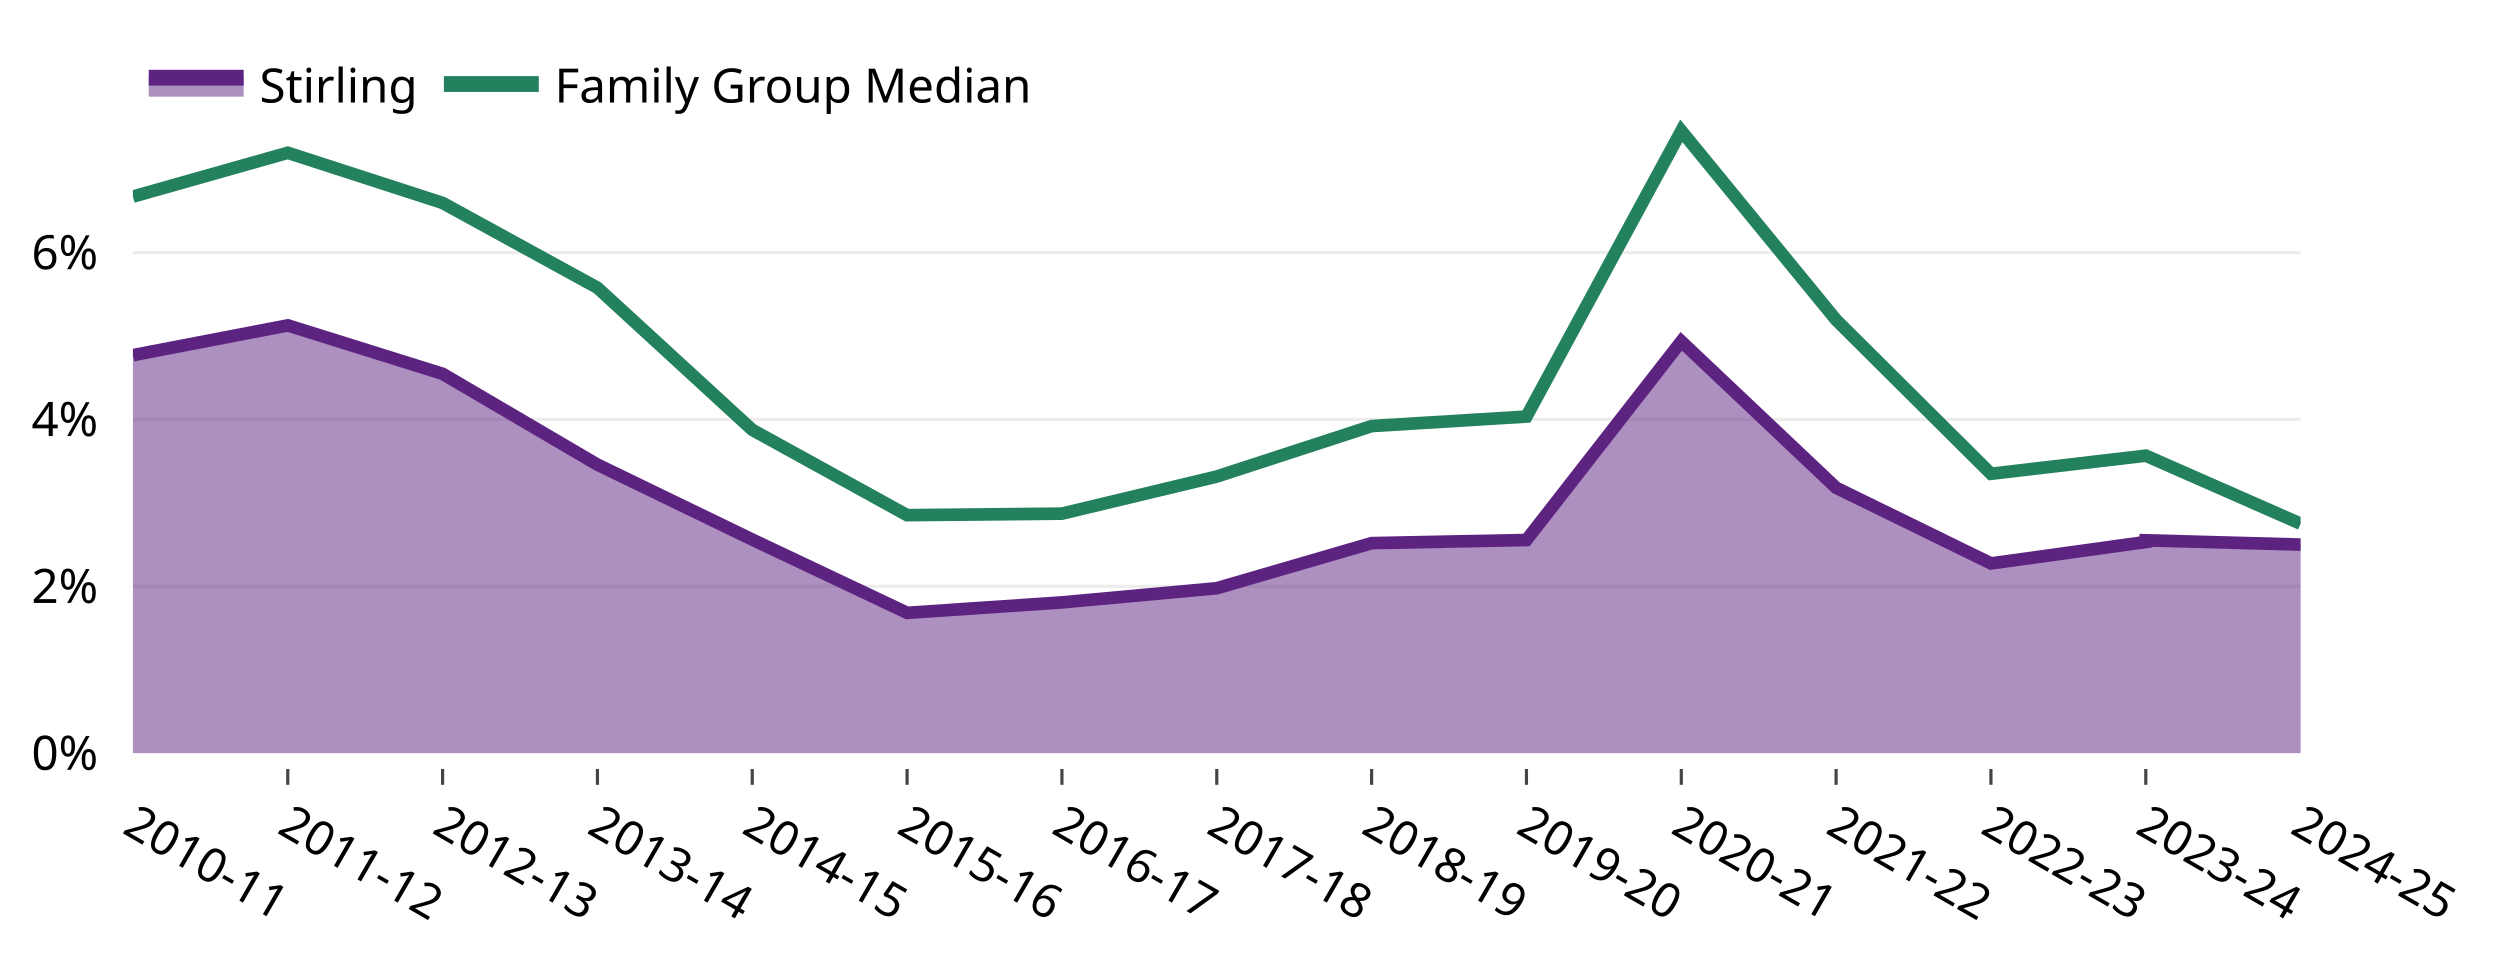
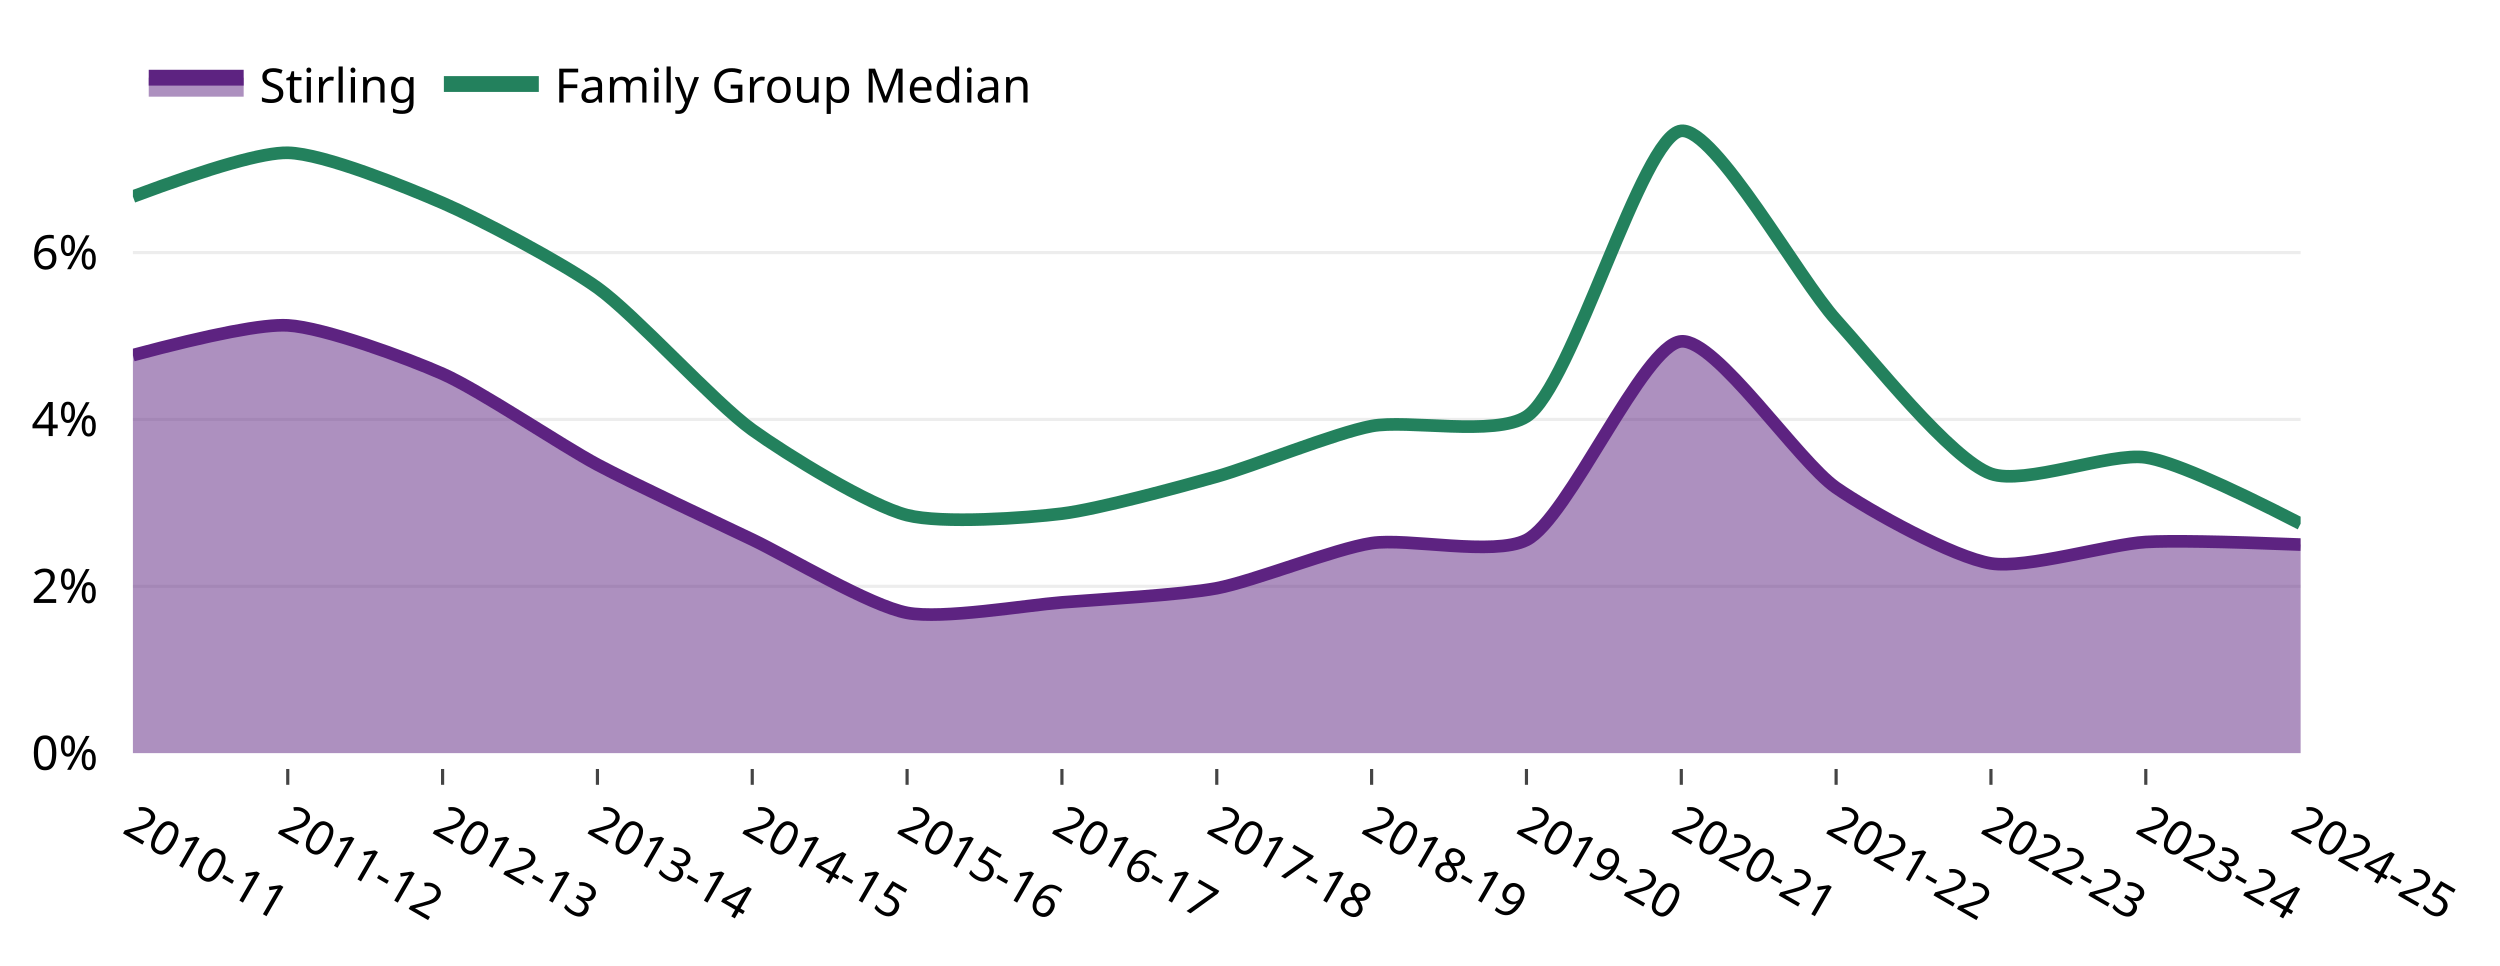
<svg xmlns="http://www.w3.org/2000/svg" class="main-svg" width="790" height="305" style="" viewBox="0 0 790 305">
  <rect x="0" y="0" width="790" height="305" style="fill: rgb(255, 255, 255); fill-opacity: 1;" />
-   <defs id="defs-04a93e">
+   <defs id="defs-c35e8b">
    <g class="clips">
-       <clipPath id="clip04a93exyplot" class="plotclip">
+       <clipPath id="clipc35e8bxyplot" class="plotclip">
        <rect width="685" height="207" />
      </clipPath>
-       <clipPath class="axesclip" id="clip04a93ex">
+       <clipPath class="axesclip" id="clipc35e8bx">
        <rect x="42" y="0" width="685" height="305" />
      </clipPath>
-       <clipPath class="axesclip" id="clip04a93ey">
+       <clipPath class="axesclip" id="clipc35e8by">
        <rect x="0" y="31" width="790" height="207" />
      </clipPath>
-       <clipPath class="axesclip" id="clip04a93exy">
+       <clipPath class="axesclip" id="clipc35e8bxy">
        <rect x="42" y="31" width="685" height="207" />
      </clipPath>
    </g>
    <g class="gradients" />
    <g class="patterns" />
  </defs>
  <g class="bglayer">
    <rect class="bg" x="32" y="21" width="705" height="227" style="fill: rgb(0, 0, 0); fill-opacity: 0; stroke-width: 0;" />
  </g>
  <g class="layer-below">
    <g class="imagelayer" />
    <g class="shapelayer" />
  </g>
  <g class="cartesianlayer">
    <g class="subplot xy">
      <g class="layer-subplot">
        <g class="shapelayer" />
        <g class="imagelayer" />
      </g>
      <g class="minor-gridlayer">
        <g class="x" />
        <g class="y" />
      </g>
      <g class="gridlayer">
        <g class="x">
          <path class="xgrid crisp" transform="translate(90.93,0)" d="M0,31v207" style="stroke: rgb(255, 255, 255); stroke-opacity: 1; stroke-width: 1px;" />
          <path class="xgrid crisp" transform="translate(139.86,0)" d="M0,31v207" style="stroke: rgb(255, 255, 255); stroke-opacity: 1; stroke-width: 1px;" />
          <path class="xgrid crisp" transform="translate(188.79,0)" d="M0,31v207" style="stroke: rgb(255, 255, 255); stroke-opacity: 1; stroke-width: 1px;" />
          <path class="xgrid crisp" transform="translate(237.71,0)" d="M0,31v207" style="stroke: rgb(255, 255, 255); stroke-opacity: 1; stroke-width: 1px;" />
          <path class="xgrid crisp" transform="translate(286.64,0)" d="M0,31v207" style="stroke: rgb(255, 255, 255); stroke-opacity: 1; stroke-width: 1px;" />
          <path class="xgrid crisp" transform="translate(335.57,0)" d="M0,31v207" style="stroke: rgb(255, 255, 255); stroke-opacity: 1; stroke-width: 1px;" />
          <path class="xgrid crisp" transform="translate(384.5,0)" d="M0,31v207" style="stroke: rgb(255, 255, 255); stroke-opacity: 1; stroke-width: 1px;" />
          <path class="xgrid crisp" transform="translate(433.43,0)" d="M0,31v207" style="stroke: rgb(255, 255, 255); stroke-opacity: 1; stroke-width: 1px;" />
          <path class="xgrid crisp" transform="translate(482.36,0)" d="M0,31v207" style="stroke: rgb(255, 255, 255); stroke-opacity: 1; stroke-width: 1px;" />
          <path class="xgrid crisp" transform="translate(531.29,0)" d="M0,31v207" style="stroke: rgb(255, 255, 255); stroke-opacity: 1; stroke-width: 1px;" />
          <path class="xgrid crisp" transform="translate(580.21,0)" d="M0,31v207" style="stroke: rgb(255, 255, 255); stroke-opacity: 1; stroke-width: 1px;" />
          <path class="xgrid crisp" transform="translate(629.14,0)" d="M0,31v207" style="stroke: rgb(255, 255, 255); stroke-opacity: 1; stroke-width: 1px;" />
          <path class="xgrid crisp" transform="translate(678.07,0)" d="M0,31v207" style="stroke: rgb(255, 255, 255); stroke-opacity: 1; stroke-width: 1px;" />
        </g>
        <g class="y">
          <path class="ygrid crisp" transform="translate(0,185.27)" d="M42,0h685" style="stroke: rgb(237, 237, 237); stroke-opacity: 1; stroke-width: 1px;" />
          <path class="ygrid crisp" transform="translate(0,132.54)" d="M42,0h685" style="stroke: rgb(237, 237, 237); stroke-opacity: 1; stroke-width: 1px;" />
          <path class="ygrid crisp" transform="translate(0,79.81)" d="M42,0h685" style="stroke: rgb(237, 237, 237); stroke-opacity: 1; stroke-width: 1px;" />
        </g>
      </g>
      <g class="zerolinelayer">
        <path class="yzl zl crisp" transform="translate(0,238)" d="M42,0h685" style="stroke: rgb(255, 255, 255); stroke-opacity: 1; stroke-width: 2px;" />
      </g>
      <path class="xlines-below" />
      <path class="ylines-below" />
      <g class="overlines-below" />
      <g class="xaxislayer-below" />
      <g class="yaxislayer-below" />
      <g class="overaxes-below" />
-       <g class="plot" transform="translate(42,31)" clip-path="url(#clip04a93exyplot)">
+       <g class="plot" transform="translate(42,31)" clip-path="url(#clipc35e8bxyplot)">
        <g class="scatterlayer mlayer">
-           <g class="trace scatter trace81803b" style="stroke-miterlimit: 2;">
+           <g class="trace scatter traceba8f21" style="stroke-miterlimit: 2;">
            <g class="fills">
              <g>
-                 <path class="js-fill" d="M685,207L0,207L0,81.23Q0,81.23 0,81.23C0,81.23 0,81.23 0,81.23C0,81.23 0,81.23 0,81.23C0,81.23 0,81.23 0,81.23C0,81.23 0,81.23 0,81.23C0,81.23 0,81.23 0,81.23C0,81.23 0,81.23 0,81.23C0,81.23 48.93,71.82 48.93,71.82C48.93,71.82 48.93,71.82 48.93,71.82C48.93,71.82 48.93,71.82 48.93,71.82C48.93,71.82 48.93,71.82 48.93,71.82C48.93,71.82 48.93,71.82 48.93,71.82C48.93,71.82 48.93,71.82 48.93,71.82C48.93,71.82 48.93,71.82 48.93,71.82C48.93,71.82 48.93,71.82 48.93,71.82C48.93,71.82 97.86,87.13 97.86,87.13C97.86,87.13 97.86,87.13 97.86,87.13C97.86,87.13 97.86,87.13 97.86,87.13C97.86,87.13 97.86,87.13 97.86,87.13C97.86,87.13 97.86,87.13 97.86,87.13C97.86,87.13 97.86,87.13 97.86,87.13C97.86,87.13 97.86,87.13 97.86,87.13C97.86,87.13 97.86,87.13 97.86,87.13C97.86,87.13 146.79,115.83 146.79,115.83C146.79,115.83 146.79,115.83 146.79,115.83C146.79,115.83 146.79,115.83 146.79,115.83C146.79,115.83 146.79,115.83 146.79,115.83C146.79,115.83 146.79,115.83 146.79,115.83C146.79,115.83 146.79,115.83 146.79,115.83C146.79,115.83 146.79,115.83 146.79,115.83C146.79,115.83 146.79,115.83 146.79,115.83C146.79,115.83 195.71,139.5 195.71,139.5C195.71,139.5 195.71,139.5 195.71,139.5C195.71,139.5 195.71,139.5 195.71,139.5C195.71,139.5 195.71,139.5 195.71,139.5C195.71,139.5 195.71,139.5 195.71,139.5C195.71,139.5 195.71,139.5 195.71,139.5C195.71,139.5 195.71,139.5 195.71,139.5C195.71,139.5 195.71,139.5 195.71,139.5C195.71,139.5 244.64,162.66 244.64,162.66C244.64,162.66 244.64,162.66 244.64,162.66C244.64,162.66 244.64,162.66 244.64,162.66C244.64,162.66 244.64,162.66 244.64,162.66C244.64,162.66 244.64,162.66 244.64,162.66C244.64,162.66 244.64,162.66 244.64,162.66C244.64,162.66 244.64,162.66 244.64,162.66C244.64,162.66 244.64,162.66 244.64,162.66C244.64,162.66 293.57,159.35 293.57,159.35C293.57,159.35 293.57,159.35 293.57,159.35C293.57,159.35 293.57,159.35 293.57,159.35C293.57,159.35 293.57,159.35 293.57,159.35C293.57,159.35 293.57,159.35 293.57,159.35C293.57,159.35 293.57,159.35 293.57,159.35C293.57,159.35 293.57,159.35 293.57,159.35C293.57,159.35 293.57,159.35 293.57,159.35C293.57,159.35 342.5,154.88 342.5,154.88C342.5,154.88 342.5,154.88 342.5,154.88C342.5,154.88 342.5,154.88 342.5,154.88C342.5,154.88 342.5,154.88 342.5,154.88C342.5,154.88 342.5,154.88 342.5,154.88C342.5,154.88 342.5,154.88 342.5,154.88C342.5,154.88 342.5,154.88 342.5,154.88C342.5,154.88 342.5,154.88 342.5,154.88C342.5,154.88 391.43,140.63 391.43,140.63C391.43,140.63 391.43,140.63 391.43,140.63C391.43,140.63 391.43,140.63 391.43,140.63C391.43,140.63 391.43,140.63 391.43,140.63C391.43,140.63 391.43,140.63 391.43,140.63C391.43,140.63 391.43,140.63 391.43,140.63C391.43,140.63 391.43,140.63 391.43,140.63C391.43,140.63 391.43,140.63 391.43,140.63C391.43,140.63 440.36,139.64 440.36,139.64C440.36,139.64 440.36,139.64 440.36,139.64C440.36,139.64 440.36,139.64 440.36,139.64C440.36,139.64 440.36,139.64 440.36,139.64C440.36,139.64 440.36,139.64 440.36,139.64C440.36,139.64 440.36,139.64 440.36,139.64C440.36,139.64 440.36,139.64 440.36,139.64C440.36,139.64 440.36,139.64 440.36,139.64C440.36,139.64 489.29,76.87 489.29,76.87C489.29,76.87 489.29,76.87 489.29,76.87C489.29,76.87 489.29,76.87 489.29,76.87C489.29,76.87 489.29,76.87 489.29,76.87C489.29,76.87 489.29,76.87 489.29,76.87C489.29,76.87 489.29,76.87 489.29,76.87C489.29,76.87 489.29,76.87 489.29,76.87C489.29,76.87 489.29,76.87 489.29,76.87C489.29,76.87 538.21,123.13 538.21,123.13C538.21,123.13 538.21,123.13 538.21,123.13C538.21,123.13 538.21,123.13 538.21,123.13C538.21,123.13 538.21,123.13 538.21,123.13C538.21,123.13 538.21,123.13 538.21,123.13C538.21,123.13 538.21,123.13 538.21,123.13C538.21,123.13 538.21,123.13 538.21,123.13C538.21,123.13 538.21,123.13 538.21,123.13C538.21,123.13 587.14,147.04 587.14,147.04C587.14,147.04 587.14,147.04 587.14,147.04C587.14,147.04 587.14,147.04 587.14,147.04C587.14,147.04 587.14,147.04 587.14,147.04C587.14,147.04 587.14,147.04 587.14,147.04C587.14,147.04 587.14,147.04 587.14,147.04C587.14,147.04 587.14,147.04 587.14,147.04C587.14,147.04 587.14,147.04 587.14,147.04C587.14,147.04 636.07,140.27 636.07,140.27C636.07,140.27 636.07,140.27 636.07,140.27C636.07,140.27 636.07,140.27 636.07,140.27C636.07,140.27 636.07,140.27 636.07,140.27C636.07,140.27 636.07,139.74 636.07,139.74C636.07,139.74 636.07,139.74 636.07,139.74C636.07,139.74 636.07,139.74 636.07,139.74C636.07,139.74 636.07,139.74 636.07,139.74Q636.07,139.74 685,141.09" style="fill: rgb(93, 35, 129); fill-opacity: 0.5; stroke-width: 0;" />
+                 <path class="js-fill" d="M685,207L0,207L0,81.23Q37.59,71.18 48.93,71.82C60.43,72.47 86.72,82.2 97.86,87.13C109.58,92.32 135.25,109.67 146.79,115.83C158.09,121.86 184.28,134.03 195.71,139.5C207.11,144.96 232.93,160.44 244.64,162.66C255.79,164.77 282.16,160.26 293.57,159.35C304.99,158.44 331.19,157.02 342.5,154.88C354.02,152.7 379.9,142.39 391.43,140.63C402.73,138.9 430.03,144.82 440.36,139.64C453.54,133.04 477.36,77.77 489.29,76.87C500.27,76.04 526.12,114.75 538.21,123.13C549.08,130.66 575.43,145.17 587.14,147.04C598.29,148.82 624.63,140.96 636.07,140.27Q647.46,139.58 685,141.09" style="fill: rgb(93, 35, 129); fill-opacity: 0.5; stroke-width: 0;" />
              </g>
            </g>
            <g class="errorbars" />
            <g class="lines">
-               <path class="js-line" d="M0,81.23Q0,81.23 0,81.23C0,81.23 0,81.23 0,81.23C0,81.23 0,81.23 0,81.23C0,81.23 0,81.23 0,81.23C0,81.23 0,81.23 0,81.23C0,81.23 0,81.23 0,81.23C0,81.23 0,81.23 0,81.23C0,81.23 48.93,71.82 48.93,71.82C48.93,71.82 48.93,71.82 48.93,71.82C48.93,71.82 48.93,71.82 48.93,71.82C48.93,71.82 48.93,71.82 48.93,71.82C48.93,71.82 48.93,71.82 48.93,71.82C48.93,71.82 48.93,71.82 48.93,71.82C48.93,71.82 48.93,71.82 48.93,71.82C48.93,71.82 48.93,71.82 48.93,71.82C48.93,71.82 97.86,87.13 97.86,87.13C97.86,87.13 97.86,87.13 97.86,87.13C97.86,87.13 97.86,87.13 97.86,87.13C97.86,87.13 97.86,87.13 97.86,87.13C97.86,87.13 97.86,87.13 97.86,87.13C97.86,87.13 97.86,87.13 97.86,87.13C97.86,87.13 97.86,87.13 97.86,87.13C97.86,87.13 97.86,87.13 97.86,87.13C97.86,87.13 146.79,115.83 146.79,115.83C146.79,115.83 146.79,115.83 146.79,115.83C146.79,115.83 146.79,115.83 146.79,115.83C146.79,115.83 146.79,115.83 146.79,115.83C146.79,115.83 146.79,115.83 146.79,115.83C146.79,115.83 146.79,115.83 146.79,115.83C146.79,115.83 146.79,115.83 146.79,115.83C146.79,115.83 146.79,115.83 146.79,115.83C146.79,115.83 195.71,139.5 195.71,139.5C195.71,139.5 195.71,139.5 195.71,139.5C195.71,139.5 195.71,139.5 195.71,139.5C195.71,139.5 195.71,139.5 195.71,139.5C195.71,139.5 195.71,139.5 195.71,139.5C195.71,139.5 195.71,139.5 195.71,139.5C195.71,139.5 195.71,139.5 195.71,139.5C195.71,139.5 195.71,139.5 195.71,139.5C195.71,139.5 244.64,162.66 244.64,162.66C244.64,162.66 244.64,162.66 244.64,162.66C244.64,162.66 244.64,162.66 244.64,162.66C244.64,162.66 244.64,162.66 244.64,162.66C244.64,162.66 244.64,162.66 244.64,162.66C244.64,162.66 244.64,162.66 244.64,162.66C244.64,162.66 244.64,162.66 244.64,162.66C244.64,162.66 244.64,162.66 244.64,162.66C244.64,162.66 293.57,159.35 293.57,159.35C293.57,159.35 293.57,159.35 293.57,159.35C293.57,159.35 293.57,159.35 293.57,159.35C293.57,159.35 293.57,159.35 293.57,159.35C293.57,159.35 293.57,159.35 293.57,159.35C293.57,159.35 293.57,159.35 293.57,159.35C293.57,159.35 293.57,159.35 293.57,159.35C293.57,159.35 293.57,159.35 293.57,159.35C293.57,159.35 342.5,154.88 342.5,154.88C342.5,154.88 342.5,154.88 342.5,154.88C342.5,154.88 342.5,154.88 342.5,154.88C342.5,154.88 342.5,154.88 342.5,154.88C342.5,154.88 342.5,154.88 342.5,154.88C342.5,154.88 342.5,154.88 342.5,154.88C342.5,154.88 342.5,154.88 342.5,154.88C342.5,154.88 342.5,154.88 342.5,154.88C342.5,154.88 391.43,140.63 391.43,140.63C391.43,140.63 391.43,140.63 391.43,140.63C391.43,140.63 391.43,140.63 391.43,140.63C391.43,140.63 391.43,140.63 391.43,140.63C391.43,140.63 391.43,140.63 391.43,140.63C391.43,140.63 391.43,140.63 391.43,140.63C391.43,140.63 391.43,140.63 391.43,140.63C391.43,140.63 391.43,140.63 391.43,140.63C391.43,140.63 440.36,139.64 440.36,139.64C440.36,139.64 440.36,139.64 440.36,139.64C440.36,139.64 440.36,139.64 440.36,139.64C440.36,139.64 440.36,139.64 440.36,139.64C440.36,139.64 440.36,139.64 440.36,139.64C440.36,139.64 440.36,139.64 440.36,139.64C440.36,139.64 440.36,139.64 440.36,139.64C440.36,139.64 440.36,139.64 440.36,139.64C440.36,139.64 489.29,76.87 489.29,76.87C489.29,76.87 489.29,76.87 489.29,76.87C489.29,76.87 489.29,76.87 489.29,76.87C489.29,76.87 489.29,76.87 489.29,76.87C489.29,76.87 489.29,76.87 489.29,76.87C489.29,76.87 489.29,76.87 489.29,76.87C489.29,76.87 489.29,76.87 489.29,76.87C489.29,76.87 489.29,76.87 489.29,76.87C489.29,76.87 538.21,123.13 538.21,123.13C538.21,123.13 538.21,123.13 538.21,123.13C538.21,123.13 538.21,123.13 538.21,123.13C538.21,123.13 538.21,123.13 538.21,123.13C538.21,123.13 538.21,123.13 538.21,123.13C538.21,123.13 538.21,123.13 538.21,123.13C538.21,123.13 538.21,123.13 538.21,123.13C538.21,123.13 538.21,123.13 538.21,123.13C538.21,123.13 587.14,147.04 587.14,147.04C587.14,147.04 587.14,147.04 587.14,147.04C587.14,147.04 587.14,147.04 587.14,147.04C587.14,147.04 587.14,147.04 587.14,147.04C587.14,147.04 587.14,147.04 587.14,147.04C587.14,147.04 587.14,147.04 587.14,147.04C587.14,147.04 587.14,147.04 587.14,147.04C587.14,147.04 587.14,147.04 587.14,147.04C587.14,147.04 636.07,140.27 636.07,140.27C636.07,140.27 636.07,140.27 636.07,140.27C636.07,140.27 636.07,140.27 636.07,140.27C636.07,140.27 636.07,140.27 636.07,140.27C636.07,140.27 636.07,139.74 636.07,139.74C636.07,139.74 636.07,139.74 636.07,139.74C636.07,139.74 636.07,139.74 636.07,139.74C636.07,139.74 636.07,139.74 636.07,139.74Q636.07,139.74 685,141.09" style="vector-effect: none; fill: none; stroke: rgb(93, 35, 129); stroke-opacity: 1; stroke-width: 4px; opacity: 1;" />
+               <path class="js-line" d="M0,81.23Q37.59,71.18 48.93,71.82C60.43,72.47 86.72,82.2 97.86,87.13C109.58,92.32 135.25,109.67 146.79,115.83C158.09,121.86 184.28,134.03 195.71,139.5C207.11,144.96 232.93,160.44 244.64,162.66C255.79,164.77 282.16,160.26 293.57,159.35C304.99,158.44 331.19,157.02 342.5,154.88C354.02,152.7 379.9,142.39 391.43,140.63C402.73,138.9 430.03,144.82 440.36,139.64C453.54,133.04 477.36,77.77 489.29,76.87C500.27,76.04 526.12,114.75 538.21,123.13C549.08,130.66 575.43,145.17 587.14,147.04C598.29,148.82 624.63,140.96 636.07,140.27Q647.46,139.58 685,141.09" style="vector-effect: none; fill: none; stroke: rgb(93, 35, 129); stroke-opacity: 1; stroke-width: 4px; opacity: 1;" />
            </g>
            <g class="points" />
            <g class="text" />
          </g>
-           <g class="trace scatter trace2695cb" style="stroke-miterlimit: 2; opacity: 1;">
+           <g class="trace scatter trace43bf03" style="stroke-miterlimit: 2; opacity: 1;">
            <g class="fills" />
            <g class="errorbars" />
            <g class="lines">
-               <path class="js-line" d="M0,31.12Q0,31.12 0,31.12C0,31.12 0,31.12 0,31.12C0,31.12 0,31.12 0,31.12C0,31.12 0,31.12 0,31.12C0,31.12 0,31.12 0,31.12C0,31.12 0,31.12 0,31.12C0,31.12 0,31.12 0,31.12C0,31.12 48.93,17.28 48.93,17.28C48.93,17.28 48.93,17.28 48.93,17.28C48.93,17.28 48.93,17.28 48.93,17.28C48.93,17.28 48.93,17.28 48.93,17.28C48.93,17.28 48.93,17.28 48.93,17.28C48.93,17.28 48.93,17.28 48.93,17.28C48.93,17.28 48.93,17.28 48.93,17.28C48.93,17.28 48.93,17.28 48.93,17.28C48.93,17.28 97.86,33.13 97.86,33.13C97.86,33.13 97.86,33.13 97.86,33.13C97.86,33.13 97.86,33.13 97.86,33.13C97.86,33.13 97.86,33.13 97.86,33.13C97.86,33.13 97.86,33.13 97.86,33.13C97.86,33.13 97.86,33.13 97.86,33.13C97.86,33.13 97.86,33.13 97.86,33.13C97.86,33.13 97.86,33.13 97.86,33.13C97.86,33.13 146.79,59.94 146.79,59.94C146.79,59.94 146.79,59.94 146.79,59.94C146.79,59.94 146.79,59.94 146.79,59.94C146.79,59.94 146.79,59.94 146.79,59.94C146.79,59.94 146.79,59.94 146.79,59.94C146.79,59.94 146.79,59.94 146.79,59.94C146.79,59.94 146.79,59.94 146.79,59.94C146.79,59.94 146.79,59.94 146.79,59.94C146.79,59.94 195.71,104.83 195.71,104.83C195.71,104.83 195.71,104.83 195.71,104.83C195.71,104.83 195.71,104.83 195.71,104.83C195.71,104.83 195.71,104.83 195.71,104.83C195.71,104.83 195.71,104.83 195.71,104.83C195.71,104.83 195.71,104.83 195.71,104.83C195.71,104.83 195.71,104.83 195.71,104.83C195.71,104.83 195.71,104.83 195.71,104.83C195.71,104.83 244.64,131.79 244.64,131.79C244.64,131.79 244.64,131.79 244.64,131.79C244.64,131.79 244.64,131.79 244.64,131.79C244.64,131.79 244.64,131.79 244.64,131.79C244.64,131.79 244.64,131.79 244.64,131.79C244.64,131.79 244.64,131.79 244.64,131.79C244.64,131.79 244.64,131.79 244.64,131.79C244.64,131.79 244.64,131.79 244.64,131.79C244.64,131.79 293.57,131.31 293.57,131.31C293.57,131.31 293.57,131.31 293.57,131.31C293.57,131.31 293.57,131.31 293.57,131.31C293.57,131.31 293.57,131.31 293.57,131.31C293.57,131.31 293.57,131.31 293.57,131.31C293.57,131.31 293.57,131.31 293.57,131.31C293.57,131.31 293.57,131.31 293.57,131.31C293.57,131.31 293.57,131.31 293.57,131.31C293.57,131.31 342.5,119.58 342.5,119.58C342.5,119.58 342.5,119.58 342.5,119.58C342.5,119.58 342.5,119.58 342.5,119.58C342.5,119.58 342.5,119.58 342.5,119.58C342.5,119.58 342.5,119.58 342.5,119.58C342.5,119.58 342.5,119.58 342.5,119.58C342.5,119.58 342.5,119.58 342.5,119.58C342.5,119.58 342.5,119.58 342.5,119.58C342.5,119.58 391.43,103.64 391.43,103.64C391.43,103.64 391.43,103.64 391.43,103.64C391.43,103.64 391.43,103.64 391.43,103.64C391.43,103.64 391.43,103.64 391.43,103.64C391.43,103.64 391.43,103.64 391.43,103.64C391.43,103.64 391.43,103.64 391.43,103.64C391.43,103.64 391.43,103.64 391.43,103.64C391.43,103.64 391.43,103.64 391.43,103.64C391.43,103.64 440.36,100.63 440.36,100.63C440.36,100.63 440.36,100.63 440.36,100.63C440.36,100.63 440.36,100.63 440.36,100.63C440.36,100.63 440.36,100.63 440.36,100.63C440.36,100.63 440.36,100.63 440.36,100.63C440.36,100.63 440.36,100.63 440.36,100.63C440.36,100.63 440.36,100.63 440.36,100.63C440.36,100.63 440.36,100.63 440.36,100.63C440.36,100.63 489.29,10.35 489.29,10.35C489.29,10.35 489.29,10.35 489.29,10.35C489.29,10.35 489.29,10.35 489.29,10.35C489.29,10.35 489.29,10.35 489.29,10.35C489.29,10.35 489.29,10.35 489.29,10.35C489.29,10.35 489.29,10.35 489.29,10.35C489.29,10.35 489.29,10.35 489.29,10.35C489.29,10.35 489.29,10.35 489.29,10.35C489.29,10.35 538.21,70.09 538.21,70.09C538.21,70.09 538.21,70.09 538.21,70.09C538.21,70.09 538.21,70.09 538.21,70.09C538.21,70.09 538.21,70.09 538.21,70.09C538.21,70.09 538.21,70.09 538.21,70.09C538.21,70.09 538.21,70.09 538.21,70.09C538.21,70.09 538.21,70.09 538.21,70.09C538.21,70.09 538.21,70.09 538.21,70.09C538.21,70.09 587.14,118.71 587.14,118.71C587.14,118.71 587.14,118.71 587.14,118.71C587.14,118.71 587.14,118.71 587.14,118.71C587.14,118.71 587.14,118.71 587.14,118.71C587.14,118.71 587.14,118.71 587.14,118.71C587.14,118.71 587.14,118.71 587.14,118.71C587.14,118.71 587.14,118.71 587.14,118.71C587.14,118.71 587.14,118.71 587.14,118.71C587.14,118.71 636.07,112.99 636.07,112.99C636.07,112.99 636.07,112.99 636.07,112.99C636.07,112.99 636.07,112.99 636.07,112.99C636.07,112.99 636.07,112.99 636.07,112.99C636.07,112.99 636.07,112.99 636.07,112.99C636.07,112.99 636.07,112.99 636.07,112.99C636.07,112.99 636.07,112.99 636.07,112.99C636.07,112.99 636.07,112.99 636.07,112.99Q636.07,112.99 685,134.5" style="vector-effect: none; fill: none; stroke: rgb(35, 129, 93); stroke-opacity: 1; stroke-width: 4px; opacity: 1;" />
+               <path class="js-line" d="M0,31.12Q37.55,17.07 48.93,17.28C60.38,17.5 86.67,28.3 97.86,33.13C109.52,38.16 135.83,52.08 146.79,59.94C158.75,68.51 183.76,96.24 195.71,104.83C206.67,112.71 232.82,128.81 244.64,131.79C255.7,134.58 282.23,132.71 293.57,131.31C305.07,129.89 331.15,122.78 342.5,119.58C353.98,116.34 379.87,105.84 391.43,103.64C402.71,101.49 430.38,106.99 440.36,100.63C454.8,91.42 476.94,11.52 489.29,10.35C500,9.33 526.45,57.15 538.21,70.09C549.32,82.32 574.58,114.29 587.14,118.71C597.74,122.45 624.87,111.87 636.07,113.56Q647.72,115.32 685,134.5" style="vector-effect: none; fill: none; stroke: rgb(35, 129, 93); stroke-opacity: 1; stroke-width: 4px; opacity: 1;" />
            </g>
            <g class="points" />
            <g class="text" />
          </g>
        </g>
      </g>
      <g class="overplot" />
      <path class="xlines-above crisp" d="" style="fill: none; stroke-width: 1px; stroke: rgb(0, 0, 0); stroke-opacity: 0;" />
      <path class="ylines-above crisp" d="M0,0" style="fill: none;" />
      <g class="overlines-above" />
      <g class="xaxislayer-above">
        <path class="xtick ticks crisp" d="M0,248v-5" transform="translate(90.93,0)" style="stroke: rgb(68, 68, 68); stroke-opacity: 1; stroke-width: 1px;" />
        <path class="xtick ticks crisp" d="M0,248v-5" transform="translate(139.86,0)" style="stroke: rgb(68, 68, 68); stroke-opacity: 1; stroke-width: 1px;" />
        <path class="xtick ticks crisp" d="M0,248v-5" transform="translate(188.79,0)" style="stroke: rgb(68, 68, 68); stroke-opacity: 1; stroke-width: 1px;" />
        <path class="xtick ticks crisp" d="M0,248v-5" transform="translate(237.71,0)" style="stroke: rgb(68, 68, 68); stroke-opacity: 1; stroke-width: 1px;" />
        <path class="xtick ticks crisp" d="M0,248v-5" transform="translate(286.64,0)" style="stroke: rgb(68, 68, 68); stroke-opacity: 1; stroke-width: 1px;" />
        <path class="xtick ticks crisp" d="M0,248v-5" transform="translate(335.57,0)" style="stroke: rgb(68, 68, 68); stroke-opacity: 1; stroke-width: 1px;" />
        <path class="xtick ticks crisp" d="M0,248v-5" transform="translate(384.5,0)" style="stroke: rgb(68, 68, 68); stroke-opacity: 1; stroke-width: 1px;" />
        <path class="xtick ticks crisp" d="M0,248v-5" transform="translate(433.43,0)" style="stroke: rgb(68, 68, 68); stroke-opacity: 1; stroke-width: 1px;" />
        <path class="xtick ticks crisp" d="M0,248v-5" transform="translate(482.36,0)" style="stroke: rgb(68, 68, 68); stroke-opacity: 1; stroke-width: 1px;" />
        <path class="xtick ticks crisp" d="M0,248v-5" transform="translate(531.29,0)" style="stroke: rgb(68, 68, 68); stroke-opacity: 1; stroke-width: 1px;" />
        <path class="xtick ticks crisp" d="M0,248v-5" transform="translate(580.21,0)" style="stroke: rgb(68, 68, 68); stroke-opacity: 1; stroke-width: 1px;" />
        <path class="xtick ticks crisp" d="M0,248v-5" transform="translate(629.14,0)" style="stroke: rgb(68, 68, 68); stroke-opacity: 1; stroke-width: 1px;" />
        <path class="xtick ticks crisp" d="M0,248v-5" transform="translate(678.07,0)" style="stroke: rgb(68, 68, 68); stroke-opacity: 1; stroke-width: 1px;" />
        <g class="xtick">
          <text text-anchor="start" x="0" y="264" transform="translate(42,0) rotate(30,0,256.5)" style="font-family: 'Segoe UI Semibold'; font-size: 15px; fill: rgb(0, 0, 0); fill-opacity: 1; white-space: pre; opacity: 1;">2010-11</text>
        </g>
        <g class="xtick">
          <text text-anchor="start" x="0" y="264" transform="translate(90.93,0) rotate(30,0,256.5)" style="font-family: 'Segoe UI Semibold'; font-size: 15px; fill: rgb(0, 0, 0); fill-opacity: 1; white-space: pre; opacity: 1;">2011-12</text>
        </g>
        <g class="xtick">
          <text text-anchor="start" x="0" y="264" transform="translate(139.86,0) rotate(30,0,256.5)" style="font-family: 'Segoe UI Semibold'; font-size: 15px; fill: rgb(0, 0, 0); fill-opacity: 1; white-space: pre; opacity: 1;">2012-13</text>
        </g>
        <g class="xtick">
          <text text-anchor="start" x="0" y="264" transform="translate(188.79,0) rotate(30,0,256.5)" style="font-family: 'Segoe UI Semibold'; font-size: 15px; fill: rgb(0, 0, 0); fill-opacity: 1; white-space: pre; opacity: 1;">2013-14</text>
        </g>
        <g class="xtick">
          <text text-anchor="start" x="0" y="264" transform="translate(237.71,0) rotate(30,0,256.5)" style="font-family: 'Segoe UI Semibold'; font-size: 15px; fill: rgb(0, 0, 0); fill-opacity: 1; white-space: pre; opacity: 1;">2014-15</text>
        </g>
        <g class="xtick">
          <text text-anchor="start" x="0" y="264" transform="translate(286.64,0) rotate(30,0,256.5)" style="font-family: 'Segoe UI Semibold'; font-size: 15px; fill: rgb(0, 0, 0); fill-opacity: 1; white-space: pre; opacity: 1;">2015-16</text>
        </g>
        <g class="xtick">
          <text text-anchor="start" x="0" y="264" transform="translate(335.57,0) rotate(30,0,256.5)" style="font-family: 'Segoe UI Semibold'; font-size: 15px; fill: rgb(0, 0, 0); fill-opacity: 1; white-space: pre; opacity: 1;">2016-17</text>
        </g>
        <g class="xtick">
          <text text-anchor="start" x="0" y="264" transform="translate(384.5,0) rotate(30,0,256.5)" style="font-family: 'Segoe UI Semibold'; font-size: 15px; fill: rgb(0, 0, 0); fill-opacity: 1; white-space: pre; opacity: 1;">2017-18</text>
        </g>
        <g class="xtick">
          <text text-anchor="start" x="0" y="264" transform="translate(433.43,0) rotate(30,0,256.5)" style="font-family: 'Segoe UI Semibold'; font-size: 15px; fill: rgb(0, 0, 0); fill-opacity: 1; white-space: pre; opacity: 1;">2018-19</text>
        </g>
        <g class="xtick">
          <text text-anchor="start" x="0" y="264" transform="translate(482.36,0) rotate(30,0,256.5)" style="font-family: 'Segoe UI Semibold'; font-size: 15px; fill: rgb(0, 0, 0); fill-opacity: 1; white-space: pre; opacity: 1;">2019-20</text>
        </g>
        <g class="xtick">
          <text text-anchor="start" x="0" y="264" transform="translate(531.29,0) rotate(30,0,256.5)" style="font-family: 'Segoe UI Semibold'; font-size: 15px; fill: rgb(0, 0, 0); fill-opacity: 1; white-space: pre; opacity: 1;">2020-21</text>
        </g>
        <g class="xtick">
          <text text-anchor="start" x="0" y="264" transform="translate(580.21,0) rotate(30,0,256.5)" style="font-family: 'Segoe UI Semibold'; font-size: 15px; fill: rgb(0, 0, 0); fill-opacity: 1; white-space: pre; opacity: 1;">2021-22</text>
        </g>
        <g class="xtick">
          <text text-anchor="start" x="0" y="264" transform="translate(629.14,0) rotate(30,0,256.5)" style="font-family: 'Segoe UI Semibold'; font-size: 15px; fill: rgb(0, 0, 0); fill-opacity: 1; white-space: pre; opacity: 1;">2022-23</text>
        </g>
        <g class="xtick">
          <text text-anchor="start" x="0" y="264" transform="translate(678.07,0) rotate(30,0,256.5)" style="font-family: 'Segoe UI Semibold'; font-size: 15px; fill: rgb(0, 0, 0); fill-opacity: 1; white-space: pre; opacity: 1;">2023-24</text>
        </g>
        <g class="xtick">
          <text text-anchor="start" x="0" y="264" transform="translate(727,0) rotate(30,0,256.5)" style="font-family: 'Segoe UI Semibold'; font-size: 15px; fill: rgb(0, 0, 0); fill-opacity: 1; white-space: pre; opacity: 1;">2024-25</text>
        </g>
      </g>
      <g class="yaxislayer-above">
        <g class="ytick">
          <text text-anchor="end" x="31" y="5.25" transform="translate(0,238)" style="font-family: 'Segoe UI Semibold'; font-size: 15px; fill: rgb(0, 0, 0); fill-opacity: 1; white-space: pre; opacity: 1;">0%</text>
        </g>
        <g class="ytick">
          <text text-anchor="end" x="31" y="5.25" style="font-family: 'Segoe UI Semibold'; font-size: 15px; fill: rgb(0, 0, 0); fill-opacity: 1; white-space: pre; opacity: 1;" transform="translate(0,185.27)">2%</text>
        </g>
        <g class="ytick">
          <text text-anchor="end" x="31" y="5.25" style="font-family: 'Segoe UI Semibold'; font-size: 15px; fill: rgb(0, 0, 0); fill-opacity: 1; white-space: pre; opacity: 1;" transform="translate(0,132.54)">4%</text>
        </g>
        <g class="ytick">
          <text text-anchor="end" x="31" y="5.25" style="font-family: 'Segoe UI Semibold'; font-size: 15px; fill: rgb(0, 0, 0); fill-opacity: 1; white-space: pre; opacity: 1;" transform="translate(0,79.81)">6%</text>
        </g>
      </g>
      <g class="overaxes-above" />
    </g>
  </g>
  <g class="polarlayer" />
  <g class="smithlayer" />
  <g class="ternarylayer" />
  <g class="geolayer" />
  <g class="funnelarealayer" />
  <g class="pielayer" />
  <g class="iciclelayer" />
  <g class="treemaplayer" />
  <g class="sunburstlayer" />
  <g class="glimages" />
-   <defs id="topdefs-04a93e">
+   <defs id="topdefs-c35e8b">
    <g class="clips" />
-     <clipPath id="legend04a93e">
+     <clipPath id="legendc35e8b">
      <rect width="285" height="33" x="0" y="0" />
    </clipPath>
  </defs>
  <g class="layer-above">
    <g class="imagelayer" />
    <g class="shapelayer" />
  </g>
  <g class="infolayer">
    <g class="legend" pointer-events="all" transform="translate(42,10.3)">
      <rect class="bg" shape-rendering="crispEdges" width="285" height="33" x="0" y="0" style="stroke: rgb(68, 68, 68); stroke-opacity: 1; fill: rgb(0, 0, 0); fill-opacity: 0; stroke-width: 0px;" />
-       <g class="scrollbox" transform="" clip-path="url(#legend04a93e)">
+       <g class="scrollbox" transform="" clip-path="url(#legendc35e8b)">
        <g class="groups">
          <g class="traces" transform="translate(0,16.25)" style="opacity: 1;">
            <text class="legendtext" text-anchor="start" x="40" y="5.85" style="font-family: 'Segoe UI Semibold'; font-size: 15px; fill: rgb(0, 0, 0); fill-opacity: 1; white-space: pre;">Stirling</text>
            <g class="layers">
              <g class="legendfill">
                <path class="js-fill" d="M5,-2h30v6h-30z" style="stroke-width: 0; fill: rgb(93, 35, 129); fill-opacity: 0.5;" />
              </g>
              <g class="legendlines">
                <path class="js-line" d="M5,-2h30" style="fill: none; stroke: rgb(93, 35, 129); stroke-opacity: 1; stroke-width: 5px;" />
              </g>
              <g class="legendsymbols">
                <g class="legendpoints" />
              </g>
            </g>
            <rect class="legendtoggle" x="0" y="-11.25" width="90.766" height="22.5" style="fill: rgb(0, 0, 0); fill-opacity: 0;" />
          </g>
          <g class="traces" transform="translate(93.26562,16.25)" style="opacity: 1;">
            <text class="legendtext" text-anchor="start" x="40" y="5.85" style="font-family: 'Segoe UI Semibold'; font-size: 15px; fill: rgb(0, 0, 0); fill-opacity: 1; white-space: pre;">Family Group Median</text>
            <g class="layers" style="opacity: 1;">
              <g class="legendfill" />
              <g class="legendlines">
                <path class="js-line" d="M5,0h30" style="fill: none; stroke: rgb(35, 129, 93); stroke-opacity: 1; stroke-width: 5px;" />
              </g>
              <g class="legendsymbols">
                <g class="legendpoints" />
              </g>
            </g>
            <rect class="legendtoggle" x="0" y="-11.25" width="188.609" height="22.5" style="fill: rgb(0, 0, 0); fill-opacity: 0;" />
          </g>
        </g>
      </g>
      <rect class="scrollbar" rx="20" ry="3" width="0" height="0" x="0" y="0" style="fill: rgb(128, 139, 164); fill-opacity: 1;" />
    </g>
    <g class="g-gtitle" />
    <g class="g-xtitle" />
    <g class="g-ytitle" />
  </g>
</svg>
